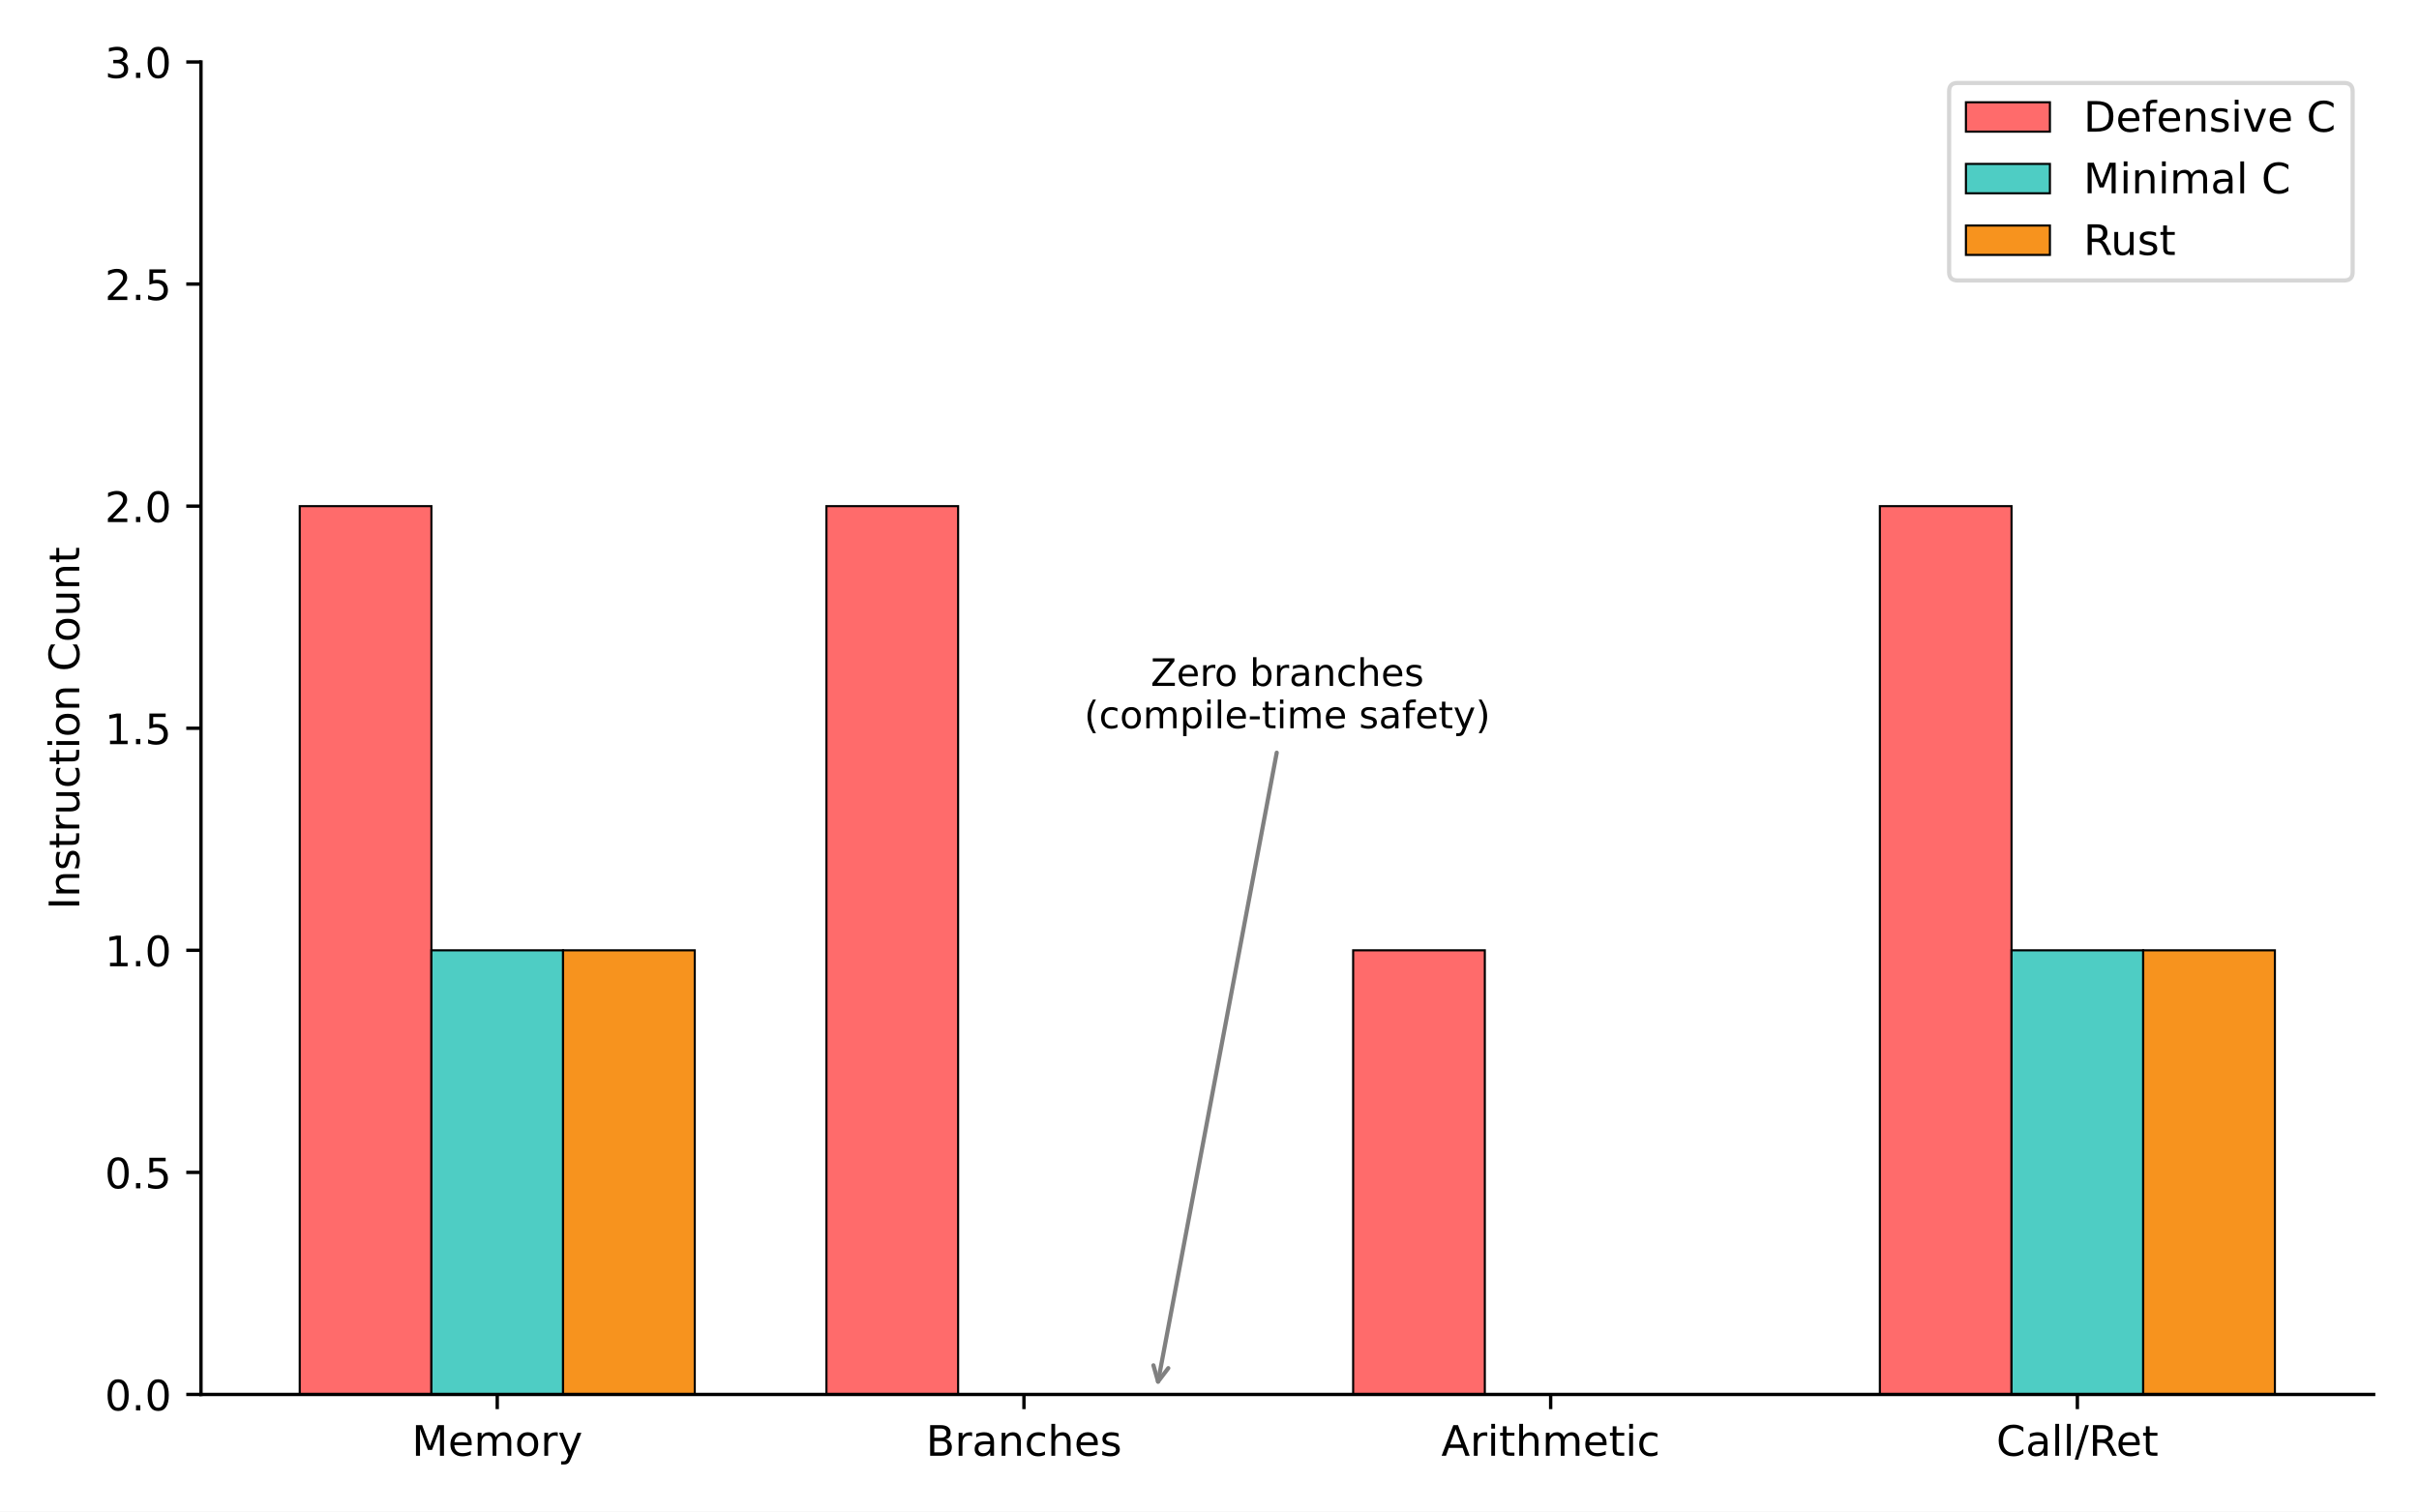
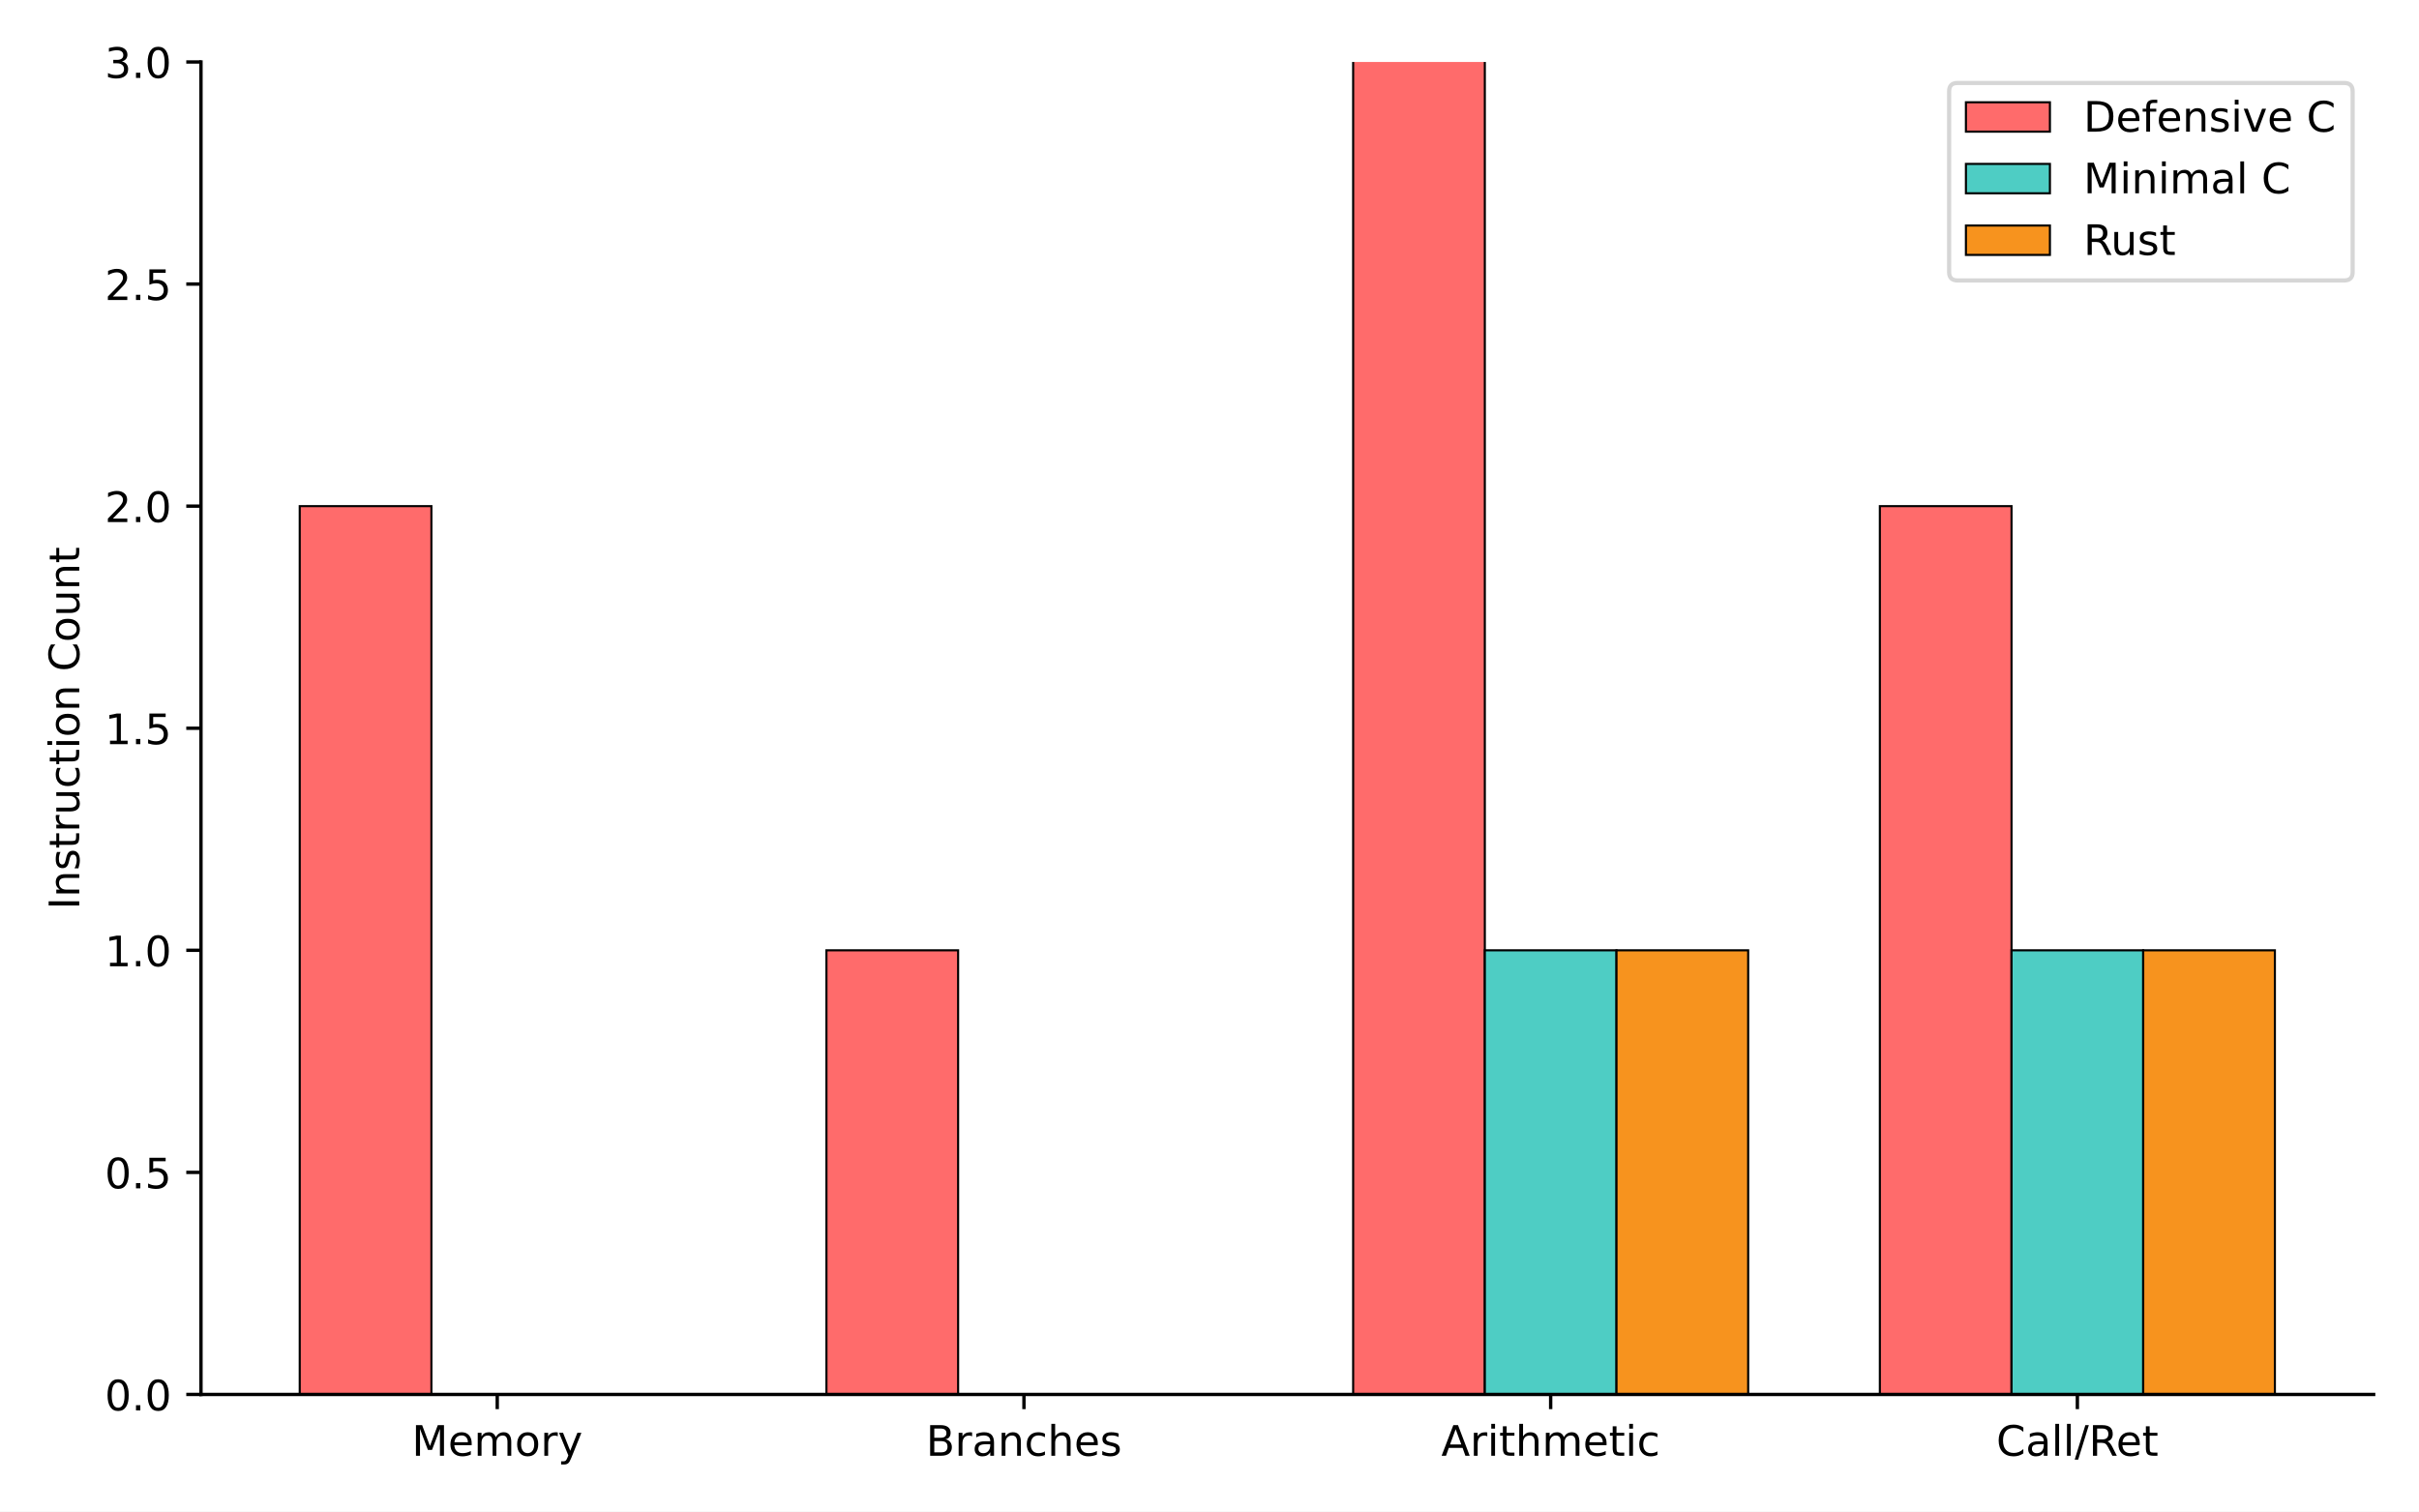
<svg xmlns="http://www.w3.org/2000/svg" xmlns:xlink="http://www.w3.org/1999/xlink" width="576pt" height="360pt" viewBox="0 0 576 360" version="1.1">
  <defs>
    <style type="text/css">*{stroke-linejoin: round; stroke-linecap: butt}</style>
  </defs>
  <g id="figure_1">
    <g id="patch_1">
      <path d="M 0 360  L 576 360  L 576 0  L 0 0  z " style="fill: #ffffff" />
    </g>
    <g id="axes_1">
      <g id="patch_2">
        <path d="M 47.855 332.12  L 565.2 332.12  L 565.2 14.76  L 47.855 14.76  z " style="fill: #ffffff" />
      </g>
      <g id="patch_3">
-         <path d="M 71.371 332.12  L 102.725 332.12  L 102.725 120.547  L 71.371 120.547  z " clip-path="url(#p95123a9b7f)" style="fill: #ff6b6b; stroke: #000000; stroke-width: 0.5; stroke-linejoin: miter" />
+         <path d="M 71.371 332.12  L 102.725 332.12  L 102.725 120.547  L 71.371 120.547  z " clip-path="url(#pc324ba520c)" style="fill: #ff6b6b; stroke: #000000; stroke-width: 0.5; stroke-linejoin: miter" />
      </g>
      <g id="patch_4">
-         <path d="M 196.788 332.12  L 228.142 332.12  L 228.142 120.547  L 196.788 120.547  z " clip-path="url(#p95123a9b7f)" style="fill: #ff6b6b; stroke: #000000; stroke-width: 0.5; stroke-linejoin: miter" />
+         <path d="M 196.788 332.12  L 228.142 332.12  L 228.142 226.333  L 196.788 226.333  z " clip-path="url(#pc324ba520c)" style="fill: #ff6b6b; stroke: #000000; stroke-width: 0.5; stroke-linejoin: miter" />
      </g>
      <g id="patch_5">
-         <path d="M 322.205 332.12  L 353.559 332.12  L 353.559 226.333  L 322.205 226.333  z " clip-path="url(#p95123a9b7f)" style="fill: #ff6b6b; stroke: #000000; stroke-width: 0.5; stroke-linejoin: miter" />
+         <path d="M 322.205 332.12  L 353.559 332.12  L 353.559 -91.027  L 322.205 -91.027  z " clip-path="url(#pc324ba520c)" style="fill: #ff6b6b; stroke: #000000; stroke-width: 0.5; stroke-linejoin: miter" />
      </g>
      <g id="patch_6">
-         <path d="M 447.622 332.12  L 478.976 332.12  L 478.976 120.547  L 447.622 120.547  z " clip-path="url(#p95123a9b7f)" style="fill: #ff6b6b; stroke: #000000; stroke-width: 0.5; stroke-linejoin: miter" />
+         <path d="M 447.622 332.12  L 478.976 332.12  L 478.976 120.547  L 447.622 120.547  z " clip-path="url(#pc324ba520c)" style="fill: #ff6b6b; stroke: #000000; stroke-width: 0.5; stroke-linejoin: miter" />
      </g>
      <g id="patch_7">
-         <path d="M 102.725 332.12  L 134.079 332.12  L 134.079 226.333  L 102.725 226.333  z " clip-path="url(#p95123a9b7f)" style="fill: #4ecdc4; stroke: #000000; stroke-width: 0.5; stroke-linejoin: miter" />
+         <path d="M 102.725 332.12  L 134.079 332.12  L 134.079 332.12  L 102.725 332.12  z " clip-path="url(#pc324ba520c)" style="fill: #4ecdc4; stroke: #000000; stroke-width: 0.5; stroke-linejoin: miter" />
      </g>
      <g id="patch_8">
-         <path d="M 228.142 332.12  L 259.496 332.12  L 259.496 332.12  L 228.142 332.12  z " clip-path="url(#p95123a9b7f)" style="fill: #4ecdc4; stroke: #000000; stroke-width: 0.5; stroke-linejoin: miter" />
+         <path d="M 228.142 332.12  L 259.496 332.12  L 259.496 332.12  L 228.142 332.12  z " clip-path="url(#pc324ba520c)" style="fill: #4ecdc4; stroke: #000000; stroke-width: 0.5; stroke-linejoin: miter" />
      </g>
      <g id="patch_9">
-         <path d="M 353.559 332.12  L 384.913 332.12  L 384.913 332.12  L 353.559 332.12  z " clip-path="url(#p95123a9b7f)" style="fill: #4ecdc4; stroke: #000000; stroke-width: 0.5; stroke-linejoin: miter" />
+         <path d="M 353.559 332.12  L 384.913 332.12  L 384.913 226.333  L 353.559 226.333  z " clip-path="url(#pc324ba520c)" style="fill: #4ecdc4; stroke: #000000; stroke-width: 0.5; stroke-linejoin: miter" />
      </g>
      <g id="patch_10">
-         <path d="M 478.976 332.12  L 510.33 332.12  L 510.33 226.333  L 478.976 226.333  z " clip-path="url(#p95123a9b7f)" style="fill: #4ecdc4; stroke: #000000; stroke-width: 0.5; stroke-linejoin: miter" />
+         <path d="M 478.976 332.12  L 510.33 332.12  L 510.33 226.333  L 478.976 226.333  z " clip-path="url(#pc324ba520c)" style="fill: #4ecdc4; stroke: #000000; stroke-width: 0.5; stroke-linejoin: miter" />
      </g>
      <g id="patch_11">
-         <path d="M 134.079 332.12  L 165.433 332.12  L 165.433 226.333  L 134.079 226.333  z " clip-path="url(#p95123a9b7f)" style="fill: #f7931e; stroke: #000000; stroke-width: 0.5; stroke-linejoin: miter" />
+         <path d="M 134.079 332.12  L 165.433 332.12  L 165.433 332.12  L 134.079 332.12  z " clip-path="url(#pc324ba520c)" style="fill: #f7931e; stroke: #000000; stroke-width: 0.5; stroke-linejoin: miter" />
      </g>
      <g id="patch_12">
-         <path d="M 259.496 332.12  L 290.85 332.12  L 290.85 332.12  L 259.496 332.12  z " clip-path="url(#p95123a9b7f)" style="fill: #f7931e; stroke: #000000; stroke-width: 0.5; stroke-linejoin: miter" />
+         <path d="M 259.496 332.12  L 290.85 332.12  L 290.85 332.12  L 259.496 332.12  z " clip-path="url(#pc324ba520c)" style="fill: #f7931e; stroke: #000000; stroke-width: 0.5; stroke-linejoin: miter" />
      </g>
      <g id="patch_13">
-         <path d="M 384.913 332.12  L 416.267 332.12  L 416.267 332.12  L 384.913 332.12  z " clip-path="url(#p95123a9b7f)" style="fill: #f7931e; stroke: #000000; stroke-width: 0.5; stroke-linejoin: miter" />
+         <path d="M 384.913 332.12  L 416.267 332.12  L 416.267 226.333  L 384.913 226.333  z " clip-path="url(#pc324ba520c)" style="fill: #f7931e; stroke: #000000; stroke-width: 0.5; stroke-linejoin: miter" />
      </g>
      <g id="patch_14">
-         <path d="M 510.33 332.12  L 541.684 332.12  L 541.684 226.333  L 510.33 226.333  z " clip-path="url(#p95123a9b7f)" style="fill: #f7931e; stroke: #000000; stroke-width: 0.5; stroke-linejoin: miter" />
+         <path d="M 510.33 332.12  L 541.684 332.12  L 541.684 226.333  L 510.33 226.333  z " clip-path="url(#pc324ba520c)" style="fill: #f7931e; stroke: #000000; stroke-width: 0.5; stroke-linejoin: miter" />
      </g>
      <g id="matplotlib.axis_1">
        <g id="xtick_1">
          <g id="line2d_1">
            <defs>
-               <path id="m2d945b7fba" d="M 0 0  L 0 3.5  " style="stroke: #000000; stroke-width: 0.8" />
+               <path id="m3bbfa402b9" d="M 0 0  L 0 3.5  " style="stroke: #000000; stroke-width: 0.8" />
            </defs>
            <g>
-               <use xlink:href="#m2d945b7fba" x="118.402" y="332.12" style="stroke: #000000; stroke-width: 0.8" />
+               <use xlink:href="#m3bbfa402b9" x="118.402" y="332.12" style="stroke: #000000; stroke-width: 0.8" />
            </g>
          </g>
          <g id="text_1">
            <g transform="translate(98.06689 346.7184) scale(0.1 -0.1)">
              <defs>
                <path id="DejaVuSans-4d" d="M 628 4666  L 1569 4666  L 2759 1491  L 3956 4666  L 4897 4666  L 4897 0  L 4281 0  L 4281 4097  L 3078 897  L 2444 897  L 1241 4097  L 1241 0  L 628 0  L 628 4666  z " transform="scale(0.015625)" />
                <path id="DejaVuSans-65" d="M 3597 1894  L 3597 1613  L 953 1613  Q 991 1019 1311 708  Q 1631 397 2203 397  Q 2534 397 2845 478  Q 3156 559 3463 722  L 3463 178  Q 3153 47 2828 -22  Q 2503 -91 2169 -91  Q 1331 -91 842 396  Q 353 884 353 1716  Q 353 2575 817 3079  Q 1281 3584 2069 3584  Q 2775 3584 3186 3129  Q 3597 2675 3597 1894  z M 3022 2063  Q 3016 2534 2758 2815  Q 2500 3097 2075 3097  Q 1594 3097 1305 2825  Q 1016 2553 972 2059  L 3022 2063  z " transform="scale(0.015625)" />
                <path id="DejaVuSans-6d" d="M 3328 2828  Q 3544 3216 3844 3400  Q 4144 3584 4550 3584  Q 5097 3584 5394 3201  Q 5691 2819 5691 2113  L 5691 0  L 5113 0  L 5113 2094  Q 5113 2597 4934 2840  Q 4756 3084 4391 3084  Q 3944 3084 3684 2787  Q 3425 2491 3425 1978  L 3425 0  L 2847 0  L 2847 2094  Q 2847 2600 2669 2842  Q 2491 3084 2119 3084  Q 1678 3084 1418 2786  Q 1159 2488 1159 1978  L 1159 0  L 581 0  L 581 3500  L 1159 3500  L 1159 2956  Q 1356 3278 1631 3431  Q 1906 3584 2284 3584  Q 2666 3584 2933 3390  Q 3200 3197 3328 2828  z " transform="scale(0.015625)" />
                <path id="DejaVuSans-6f" d="M 1959 3097  Q 1497 3097 1228 2736  Q 959 2375 959 1747  Q 959 1119 1226 758  Q 1494 397 1959 397  Q 2419 397 2687 759  Q 2956 1122 2956 1747  Q 2956 2369 2687 2733  Q 2419 3097 1959 3097  z M 1959 3584  Q 2709 3584 3137 3096  Q 3566 2609 3566 1747  Q 3566 888 3137 398  Q 2709 -91 1959 -91  Q 1206 -91 779 398  Q 353 888 353 1747  Q 353 2609 779 3096  Q 1206 3584 1959 3584  z " transform="scale(0.015625)" />
                <path id="DejaVuSans-72" d="M 2631 2963  Q 2534 3019 2420 3045  Q 2306 3072 2169 3072  Q 1681 3072 1420 2755  Q 1159 2438 1159 1844  L 1159 0  L 581 0  L 581 3500  L 1159 3500  L 1159 2956  Q 1341 3275 1631 3429  Q 1922 3584 2338 3584  Q 2397 3584 2469 3576  Q 2541 3569 2628 3553  L 2631 2963  z " transform="scale(0.015625)" />
                <path id="DejaVuSans-79" d="M 2059 -325  Q 1816 -950 1584 -1140  Q 1353 -1331 966 -1331  L 506 -1331  L 506 -850  L 844 -850  Q 1081 -850 1212 -737  Q 1344 -625 1503 -206  L 1606 56  L 191 3500  L 800 3500  L 1894 763  L 2988 3500  L 3597 3500  L 2059 -325  z " transform="scale(0.015625)" />
              </defs>
              <use xlink:href="#DejaVuSans-4d" />
              <use xlink:href="#DejaVuSans-65" transform="translate(86.2793 0)" />
              <use xlink:href="#DejaVuSans-6d" transform="translate(147.8027 0)" />
              <use xlink:href="#DejaVuSans-6f" transform="translate(245.2148 0)" />
              <use xlink:href="#DejaVuSans-72" transform="translate(306.3965 0)" />
              <use xlink:href="#DejaVuSans-79" transform="translate(347.5098 0)" />
            </g>
          </g>
        </g>
        <g id="xtick_2">
          <g id="line2d_2">
            <g>
-               <use xlink:href="#m2d945b7fba" x="243.819" y="332.12" style="stroke: #000000; stroke-width: 0.8" />
+               <use xlink:href="#m3bbfa402b9" x="243.819" y="332.12" style="stroke: #000000; stroke-width: 0.8" />
            </g>
          </g>
          <g id="text_2">
            <g transform="translate(220.501 346.7184) scale(0.1 -0.1)">
              <defs>
                <path id="DejaVuSans-42" d="M 1259 2228  L 1259 519  L 2272 519  Q 2781 519 3026 730  Q 3272 941 3272 1375  Q 3272 1813 3026 2020  Q 2781 2228 2272 2228  L 1259 2228  z M 1259 4147  L 1259 2741  L 2194 2741  Q 2656 2741 2882 2914  Q 3109 3088 3109 3444  Q 3109 3797 2882 3972  Q 2656 4147 2194 4147  L 1259 4147  z M 628 4666  L 2241 4666  Q 2963 4666 3353 4366  Q 3744 4066 3744 3513  Q 3744 3084 3544 2831  Q 3344 2578 2956 2516  Q 3422 2416 3680 2098  Q 3938 1781 3938 1306  Q 3938 681 3513 340  Q 3088 0 2303 0  L 628 0  L 628 4666  z " transform="scale(0.015625)" />
                <path id="DejaVuSans-61" d="M 2194 1759  Q 1497 1759 1228 1600  Q 959 1441 959 1056  Q 959 750 1161 570  Q 1363 391 1709 391  Q 2188 391 2477 730  Q 2766 1069 2766 1631  L 2766 1759  L 2194 1759  z M 3341 1997  L 3341 0  L 2766 0  L 2766 531  Q 2569 213 2275 61  Q 1981 -91 1556 -91  Q 1019 -91 701 211  Q 384 513 384 1019  Q 384 1609 779 1909  Q 1175 2209 1959 2209  L 2766 2209  L 2766 2266  Q 2766 2663 2505 2880  Q 2244 3097 1772 3097  Q 1472 3097 1187 3025  Q 903 2953 641 2809  L 641 3341  Q 956 3463 1253 3523  Q 1550 3584 1831 3584  Q 2591 3584 2966 3190  Q 3341 2797 3341 1997  z " transform="scale(0.015625)" />
                <path id="DejaVuSans-6e" d="M 3513 2113  L 3513 0  L 2938 0  L 2938 2094  Q 2938 2591 2744 2837  Q 2550 3084 2163 3084  Q 1697 3084 1428 2787  Q 1159 2491 1159 1978  L 1159 0  L 581 0  L 581 3500  L 1159 3500  L 1159 2956  Q 1366 3272 1645 3428  Q 1925 3584 2291 3584  Q 2894 3584 3203 3211  Q 3513 2838 3513 2113  z " transform="scale(0.015625)" />
                <path id="DejaVuSans-63" d="M 3122 3366  L 3122 2828  Q 2878 2963 2633 3030  Q 2388 3097 2138 3097  Q 1578 3097 1268 2742  Q 959 2388 959 1747  Q 959 1106 1268 751  Q 1578 397 2138 397  Q 2388 397 2633 464  Q 2878 531 3122 666  L 3122 134  Q 2881 22 2623 -34  Q 2366 -91 2075 -91  Q 1284 -91 818 406  Q 353 903 353 1747  Q 353 2603 823 3093  Q 1294 3584 2113 3584  Q 2378 3584 2631 3529  Q 2884 3475 3122 3366  z " transform="scale(0.015625)" />
                <path id="DejaVuSans-68" d="M 3513 2113  L 3513 0  L 2938 0  L 2938 2094  Q 2938 2591 2744 2837  Q 2550 3084 2163 3084  Q 1697 3084 1428 2787  Q 1159 2491 1159 1978  L 1159 0  L 581 0  L 581 4863  L 1159 4863  L 1159 2956  Q 1366 3272 1645 3428  Q 1925 3584 2291 3584  Q 2894 3584 3203 3211  Q 3513 2838 3513 2113  z " transform="scale(0.015625)" />
                <path id="DejaVuSans-73" d="M 2834 3397  L 2834 2853  Q 2591 2978 2328 3040  Q 2066 3103 1784 3103  Q 1356 3103 1142 2972  Q 928 2841 928 2578  Q 928 2378 1081 2264  Q 1234 2150 1697 2047  L 1894 2003  Q 2506 1872 2764 1633  Q 3022 1394 3022 966  Q 3022 478 2636 193  Q 2250 -91 1575 -91  Q 1294 -91 989 -36  Q 684 19 347 128  L 347 722  Q 666 556 975 473  Q 1284 391 1588 391  Q 1994 391 2212 530  Q 2431 669 2431 922  Q 2431 1156 2273 1281  Q 2116 1406 1581 1522  L 1381 1569  Q 847 1681 609 1914  Q 372 2147 372 2553  Q 372 3047 722 3315  Q 1072 3584 1716 3584  Q 2034 3584 2315 3537  Q 2597 3491 2834 3397  z " transform="scale(0.015625)" />
              </defs>
              <use xlink:href="#DejaVuSans-42" />
              <use xlink:href="#DejaVuSans-72" transform="translate(68.60352 0)" />
              <use xlink:href="#DejaVuSans-61" transform="translate(109.7168 0)" />
              <use xlink:href="#DejaVuSans-6e" transform="translate(170.9961 0)" />
              <use xlink:href="#DejaVuSans-63" transform="translate(234.375 0)" />
              <use xlink:href="#DejaVuSans-68" transform="translate(289.3555 0)" />
              <use xlink:href="#DejaVuSans-65" transform="translate(352.7344 0)" />
              <use xlink:href="#DejaVuSans-73" transform="translate(414.2578 0)" />
            </g>
          </g>
        </g>
        <g id="xtick_3">
          <g id="line2d_3">
            <g>
-               <use xlink:href="#m2d945b7fba" x="369.236" y="332.12" style="stroke: #000000; stroke-width: 0.8" />
+               <use xlink:href="#m3bbfa402b9" x="369.236" y="332.12" style="stroke: #000000; stroke-width: 0.8" />
            </g>
          </g>
          <g id="text_3">
            <g transform="translate(343.1969 346.7184) scale(0.1 -0.1)">
              <defs>
                <path id="DejaVuSans-41" d="M 2188 4044  L 1331 1722  L 3047 1722  L 2188 4044  z M 1831 4666  L 2547 4666  L 4325 0  L 3669 0  L 3244 1197  L 1141 1197  L 716 0  L 50 0  L 1831 4666  z " transform="scale(0.015625)" />
                <path id="DejaVuSans-69" d="M 603 3500  L 1178 3500  L 1178 0  L 603 0  L 603 3500  z M 603 4863  L 1178 4863  L 1178 4134  L 603 4134  L 603 4863  z " transform="scale(0.015625)" />
                <path id="DejaVuSans-74" d="M 1172 4494  L 1172 3500  L 2356 3500  L 2356 3053  L 1172 3053  L 1172 1153  Q 1172 725 1289 603  Q 1406 481 1766 481  L 2356 481  L 2356 0  L 1766 0  Q 1100 0 847 248  Q 594 497 594 1153  L 594 3053  L 172 3053  L 172 3500  L 594 3500  L 594 4494  L 1172 4494  z " transform="scale(0.015625)" />
              </defs>
              <use xlink:href="#DejaVuSans-41" />
              <use xlink:href="#DejaVuSans-72" transform="translate(68.4082 0)" />
              <use xlink:href="#DejaVuSans-69" transform="translate(109.5215 0)" />
              <use xlink:href="#DejaVuSans-74" transform="translate(137.3047 0)" />
              <use xlink:href="#DejaVuSans-68" transform="translate(176.5137 0)" />
              <use xlink:href="#DejaVuSans-6d" transform="translate(239.8926 0)" />
              <use xlink:href="#DejaVuSans-65" transform="translate(337.3047 0)" />
              <use xlink:href="#DejaVuSans-74" transform="translate(398.8281 0)" />
              <use xlink:href="#DejaVuSans-69" transform="translate(438.0371 0)" />
              <use xlink:href="#DejaVuSans-63" transform="translate(465.8203 0)" />
            </g>
          </g>
        </g>
        <g id="xtick_4">
          <g id="line2d_4">
            <g>
-               <use xlink:href="#m2d945b7fba" x="494.653" y="332.12" style="stroke: #000000; stroke-width: 0.8" />
+               <use xlink:href="#m3bbfa402b9" x="494.653" y="332.12" style="stroke: #000000; stroke-width: 0.8" />
            </g>
          </g>
          <g id="text_4">
            <g transform="translate(475.349 346.7184) scale(0.1 -0.1)">
              <defs>
                <path id="DejaVuSans-43" d="M 4122 4306  L 4122 3641  Q 3803 3938 3442 4084  Q 3081 4231 2675 4231  Q 1875 4231 1450 3742  Q 1025 3253 1025 2328  Q 1025 1406 1450 917  Q 1875 428 2675 428  Q 3081 428 3442 575  Q 3803 722 4122 1019  L 4122 359  Q 3791 134 3420 21  Q 3050 -91 2638 -91  Q 1578 -91 968 557  Q 359 1206 359 2328  Q 359 3453 968 4101  Q 1578 4750 2638 4750  Q 3056 4750 3426 4639  Q 3797 4528 4122 4306  z " transform="scale(0.015625)" />
                <path id="DejaVuSans-6c" d="M 603 4863  L 1178 4863  L 1178 0  L 603 0  L 603 4863  z " transform="scale(0.015625)" />
                <path id="DejaVuSans-2f" d="M 1625 4666  L 2156 4666  L 531 -594  L 0 -594  L 1625 4666  z " transform="scale(0.015625)" />
                <path id="DejaVuSans-52" d="M 2841 2188  Q 3044 2119 3236 1894  Q 3428 1669 3622 1275  L 4263 0  L 3584 0  L 2988 1197  Q 2756 1666 2539 1819  Q 2322 1972 1947 1972  L 1259 1972  L 1259 0  L 628 0  L 628 4666  L 2053 4666  Q 2853 4666 3247 4331  Q 3641 3997 3641 3322  Q 3641 2881 3436 2590  Q 3231 2300 2841 2188  z M 1259 4147  L 1259 2491  L 2053 2491  Q 2509 2491 2742 2702  Q 2975 2913 2975 3322  Q 2975 3731 2742 3939  Q 2509 4147 2053 4147  L 1259 4147  z " transform="scale(0.015625)" />
              </defs>
              <use xlink:href="#DejaVuSans-43" />
              <use xlink:href="#DejaVuSans-61" transform="translate(69.82422 0)" />
              <use xlink:href="#DejaVuSans-6c" transform="translate(131.1035 0)" />
              <use xlink:href="#DejaVuSans-6c" transform="translate(158.8867 0)" />
              <use xlink:href="#DejaVuSans-2f" transform="translate(186.6699 0)" />
              <use xlink:href="#DejaVuSans-52" transform="translate(220.3613 0)" />
              <use xlink:href="#DejaVuSans-65" transform="translate(285.3438 0)" />
              <use xlink:href="#DejaVuSans-74" transform="translate(346.8672 0)" />
            </g>
          </g>
        </g>
      </g>
      <g id="matplotlib.axis_2">
        <g id="ytick_1">
          <g id="line2d_5">
            <defs>
-               <path id="mb1c1a6dc96" d="M 0 0  L -3.5 0  " style="stroke: #000000; stroke-width: 0.8" />
+               <path id="m8c39f5efa7" d="M 0 0  L -3.5 0  " style="stroke: #000000; stroke-width: 0.8" />
            </defs>
            <g>
-               <use xlink:href="#mb1c1a6dc96" x="47.855" y="332.12" style="stroke: #000000; stroke-width: 0.8" />
+               <use xlink:href="#m8c39f5efa7" x="47.855" y="332.12" style="stroke: #000000; stroke-width: 0.8" />
            </g>
          </g>
          <g id="text_5">
            <g transform="translate(24.95188 335.9192) scale(0.1 -0.1)">
              <defs>
                <path id="DejaVuSans-30" d="M 2034 4250  Q 1547 4250 1301 3770  Q 1056 3291 1056 2328  Q 1056 1369 1301 889  Q 1547 409 2034 409  Q 2525 409 2770 889  Q 3016 1369 3016 2328  Q 3016 3291 2770 3770  Q 2525 4250 2034 4250  z M 2034 4750  Q 2819 4750 3233 4129  Q 3647 3509 3647 2328  Q 3647 1150 3233 529  Q 2819 -91 2034 -91  Q 1250 -91 836 529  Q 422 1150 422 2328  Q 422 3509 836 4129  Q 1250 4750 2034 4750  z " transform="scale(0.015625)" />
                <path id="DejaVuSans-2e" d="M 684 794  L 1344 794  L 1344 0  L 684 0  L 684 794  z " transform="scale(0.015625)" />
              </defs>
              <use xlink:href="#DejaVuSans-30" />
              <use xlink:href="#DejaVuSans-2e" transform="translate(63.62305 0)" />
              <use xlink:href="#DejaVuSans-30" transform="translate(95.41016 0)" />
            </g>
          </g>
        </g>
        <g id="ytick_2">
          <g id="line2d_6">
            <g>
-               <use xlink:href="#mb1c1a6dc96" x="47.855" y="279.227" style="stroke: #000000; stroke-width: 0.8" />
+               <use xlink:href="#m8c39f5efa7" x="47.855" y="279.227" style="stroke: #000000; stroke-width: 0.8" />
            </g>
          </g>
          <g id="text_6">
            <g transform="translate(24.95188 283.0259) scale(0.1 -0.1)">
              <defs>
                <path id="DejaVuSans-35" d="M 691 4666  L 3169 4666  L 3169 4134  L 1269 4134  L 1269 2991  Q 1406 3038 1543 3061  Q 1681 3084 1819 3084  Q 2600 3084 3056 2656  Q 3513 2228 3513 1497  Q 3513 744 3044 326  Q 2575 -91 1722 -91  Q 1428 -91 1123 -41  Q 819 9 494 109  L 494 744  Q 775 591 1075 516  Q 1375 441 1709 441  Q 2250 441 2565 725  Q 2881 1009 2881 1497  Q 2881 1984 2565 2268  Q 2250 2553 1709 2553  Q 1456 2553 1204 2497  Q 953 2441 691 2322  L 691 4666  z " transform="scale(0.015625)" />
              </defs>
              <use xlink:href="#DejaVuSans-30" />
              <use xlink:href="#DejaVuSans-2e" transform="translate(63.62305 0)" />
              <use xlink:href="#DejaVuSans-35" transform="translate(95.41016 0)" />
            </g>
          </g>
        </g>
        <g id="ytick_3">
          <g id="line2d_7">
            <g>
-               <use xlink:href="#mb1c1a6dc96" x="47.855" y="226.333" style="stroke: #000000; stroke-width: 0.8" />
+               <use xlink:href="#m8c39f5efa7" x="47.855" y="226.333" style="stroke: #000000; stroke-width: 0.8" />
            </g>
          </g>
          <g id="text_7">
            <g transform="translate(24.95188 230.1326) scale(0.1 -0.1)">
              <defs>
                <path id="DejaVuSans-31" d="M 794 531  L 1825 531  L 1825 4091  L 703 3866  L 703 4441  L 1819 4666  L 2450 4666  L 2450 531  L 3481 531  L 3481 0  L 794 0  L 794 531  z " transform="scale(0.015625)" />
              </defs>
              <use xlink:href="#DejaVuSans-31" />
              <use xlink:href="#DejaVuSans-2e" transform="translate(63.62305 0)" />
              <use xlink:href="#DejaVuSans-30" transform="translate(95.41016 0)" />
            </g>
          </g>
        </g>
        <g id="ytick_4">
          <g id="line2d_8">
            <g>
-               <use xlink:href="#mb1c1a6dc96" x="47.855" y="173.44" style="stroke: #000000; stroke-width: 0.8" />
+               <use xlink:href="#m8c39f5efa7" x="47.855" y="173.44" style="stroke: #000000; stroke-width: 0.8" />
            </g>
          </g>
          <g id="text_8">
            <g transform="translate(24.95188 177.2392) scale(0.1 -0.1)">
              <use xlink:href="#DejaVuSans-31" />
              <use xlink:href="#DejaVuSans-2e" transform="translate(63.62305 0)" />
              <use xlink:href="#DejaVuSans-35" transform="translate(95.41016 0)" />
            </g>
          </g>
        </g>
        <g id="ytick_5">
          <g id="line2d_9">
            <g>
-               <use xlink:href="#mb1c1a6dc96" x="47.855" y="120.547" style="stroke: #000000; stroke-width: 0.8" />
+               <use xlink:href="#m8c39f5efa7" x="47.855" y="120.547" style="stroke: #000000; stroke-width: 0.8" />
            </g>
          </g>
          <g id="text_9">
            <g transform="translate(24.95188 124.3459) scale(0.1 -0.1)">
              <defs>
                <path id="DejaVuSans-32" d="M 1228 531  L 3431 531  L 3431 0  L 469 0  L 469 531  Q 828 903 1448 1529  Q 2069 2156 2228 2338  Q 2531 2678 2651 2914  Q 2772 3150 2772 3378  Q 2772 3750 2511 3984  Q 2250 4219 1831 4219  Q 1534 4219 1204 4116  Q 875 4013 500 3803  L 500 4441  Q 881 4594 1212 4672  Q 1544 4750 1819 4750  Q 2544 4750 2975 4387  Q 3406 4025 3406 3419  Q 3406 3131 3298 2873  Q 3191 2616 2906 2266  Q 2828 2175 2409 1742  Q 1991 1309 1228 531  z " transform="scale(0.015625)" />
              </defs>
              <use xlink:href="#DejaVuSans-32" />
              <use xlink:href="#DejaVuSans-2e" transform="translate(63.62305 0)" />
              <use xlink:href="#DejaVuSans-30" transform="translate(95.41016 0)" />
            </g>
          </g>
        </g>
        <g id="ytick_6">
          <g id="line2d_10">
            <g>
-               <use xlink:href="#mb1c1a6dc96" x="47.855" y="67.653" style="stroke: #000000; stroke-width: 0.8" />
+               <use xlink:href="#m8c39f5efa7" x="47.855" y="67.653" style="stroke: #000000; stroke-width: 0.8" />
            </g>
          </g>
          <g id="text_10">
            <g transform="translate(24.95188 71.45255) scale(0.1 -0.1)">
              <use xlink:href="#DejaVuSans-32" />
              <use xlink:href="#DejaVuSans-2e" transform="translate(63.62305 0)" />
              <use xlink:href="#DejaVuSans-35" transform="translate(95.41016 0)" />
            </g>
          </g>
        </g>
        <g id="ytick_7">
          <g id="line2d_11">
            <g>
-               <use xlink:href="#mb1c1a6dc96" x="47.855" y="14.76" style="stroke: #000000; stroke-width: 0.8" />
+               <use xlink:href="#m8c39f5efa7" x="47.855" y="14.76" style="stroke: #000000; stroke-width: 0.8" />
            </g>
          </g>
          <g id="text_11">
            <g transform="translate(24.95188 18.55922) scale(0.1 -0.1)">
              <defs>
                <path id="DejaVuSans-33" d="M 2597 2516  Q 3050 2419 3304 2112  Q 3559 1806 3559 1356  Q 3559 666 3084 287  Q 2609 -91 1734 -91  Q 1441 -91 1130 -33  Q 819 25 488 141  L 488 750  Q 750 597 1062 519  Q 1375 441 1716 441  Q 2309 441 2620 675  Q 2931 909 2931 1356  Q 2931 1769 2642 2001  Q 2353 2234 1838 2234  L 1294 2234  L 1294 2753  L 1863 2753  Q 2328 2753 2575 2939  Q 2822 3125 2822 3475  Q 2822 3834 2567 4026  Q 2313 4219 1838 4219  Q 1578 4219 1281 4162  Q 984 4106 628 3988  L 628 4550  Q 988 4650 1302 4700  Q 1616 4750 1894 4750  Q 2613 4750 3031 4423  Q 3450 4097 3450 3541  Q 3450 3153 3228 2886  Q 3006 2619 2597 2516  z " transform="scale(0.015625)" />
              </defs>
              <use xlink:href="#DejaVuSans-33" />
              <use xlink:href="#DejaVuSans-2e" transform="translate(63.62305 0)" />
              <use xlink:href="#DejaVuSans-30" transform="translate(95.41016 0)" />
            </g>
          </g>
        </g>
        <g id="text_12">
          <g transform="translate(18.87219 216.6369) rotate(-90) scale(0.1 -0.1)">
            <defs>
              <path id="DejaVuSans-49" d="M 628 4666  L 1259 4666  L 1259 0  L 628 0  L 628 4666  z " transform="scale(0.015625)" />
              <path id="DejaVuSans-75" d="M 544 1381  L 544 3500  L 1119 3500  L 1119 1403  Q 1119 906 1312 657  Q 1506 409 1894 409  Q 2359 409 2629 706  Q 2900 1003 2900 1516  L 2900 3500  L 3475 3500  L 3475 0  L 2900 0  L 2900 538  Q 2691 219 2414 64  Q 2138 -91 1772 -91  Q 1169 -91 856 284  Q 544 659 544 1381  z M 1991 3584  L 1991 3584  z " transform="scale(0.015625)" />
              <path id="DejaVuSans-20" transform="scale(0.015625)" />
            </defs>
            <use xlink:href="#DejaVuSans-49" />
            <use xlink:href="#DejaVuSans-6e" transform="translate(29.49219 0)" />
            <use xlink:href="#DejaVuSans-73" transform="translate(92.87109 0)" />
            <use xlink:href="#DejaVuSans-74" transform="translate(144.9707 0)" />
            <use xlink:href="#DejaVuSans-72" transform="translate(184.1797 0)" />
            <use xlink:href="#DejaVuSans-75" transform="translate(225.293 0)" />
            <use xlink:href="#DejaVuSans-63" transform="translate(288.6719 0)" />
            <use xlink:href="#DejaVuSans-74" transform="translate(343.6523 0)" />
            <use xlink:href="#DejaVuSans-69" transform="translate(382.8613 0)" />
            <use xlink:href="#DejaVuSans-6f" transform="translate(410.6445 0)" />
            <use xlink:href="#DejaVuSans-6e" transform="translate(471.8262 0)" />
            <use xlink:href="#DejaVuSans-20" transform="translate(535.2051 0)" />
            <use xlink:href="#DejaVuSans-43" transform="translate(566.9922 0)" />
            <use xlink:href="#DejaVuSans-6f" transform="translate(636.8164 0)" />
            <use xlink:href="#DejaVuSans-75" transform="translate(697.998 0)" />
            <use xlink:href="#DejaVuSans-6e" transform="translate(761.377 0)" />
            <use xlink:href="#DejaVuSans-74" transform="translate(824.7559 0)" />
          </g>
        </g>
      </g>
      <g id="patch_15">
        <path d="M 47.855 332.12  L 47.855 14.76  " style="fill: none; stroke: #000000; stroke-width: 0.8; stroke-linejoin: miter; stroke-linecap: square" />
      </g>
      <g id="patch_16">
        <path d="M 47.855 332.12  L 565.2 332.12  " style="fill: none; stroke: #000000; stroke-width: 0.8; stroke-linejoin: miter; stroke-linecap: square" />
      </g>
-       <g id="patch_17">
-         <path d="M 304.008 179.273  Q 289.776 254.714 275.751 329.058  " style="fill: none; stroke: #808080; stroke-linecap: round" />
-         <path d="M 278.187 325.854  L 275.751 329.058  L 274.65 325.186  " style="fill: none; stroke: #808080; stroke-linecap: round" />
-       </g>
-       <g id="text_13">
-         <g transform="translate(273.9883 163.362) scale(0.09 -0.09)">
-           <defs>
-             <path id="DejaVuSans-5a" d="M 359 4666  L 4025 4666  L 4025 4184  L 1075 531  L 4097 531  L 4097 0  L 288 0  L 288 481  L 3238 4134  L 359 4134  L 359 4666  z " transform="scale(0.015625)" />
-             <path id="DejaVuSans-62" d="M 3116 1747  Q 3116 2381 2855 2742  Q 2594 3103 2138 3103  Q 1681 3103 1420 2742  Q 1159 2381 1159 1747  Q 1159 1113 1420 752  Q 1681 391 2138 391  Q 2594 391 2855 752  Q 3116 1113 3116 1747  z M 1159 2969  Q 1341 3281 1617 3432  Q 1894 3584 2278 3584  Q 2916 3584 3314 3078  Q 3713 2572 3713 1747  Q 3713 922 3314 415  Q 2916 -91 2278 -91  Q 1894 -91 1617 61  Q 1341 213 1159 525  L 1159 0  L 581 0  L 581 4863  L 1159 4863  L 1159 2969  z " transform="scale(0.015625)" />
-           </defs>
-           <use xlink:href="#DejaVuSans-5a" />
-           <use xlink:href="#DejaVuSans-65" transform="translate(68.50586 0)" />
-           <use xlink:href="#DejaVuSans-72" transform="translate(130.0293 0)" />
-           <use xlink:href="#DejaVuSans-6f" transform="translate(168.8926 0)" />
-           <use xlink:href="#DejaVuSans-20" transform="translate(230.0742 0)" />
-           <use xlink:href="#DejaVuSans-62" transform="translate(261.8613 0)" />
-           <use xlink:href="#DejaVuSans-72" transform="translate(325.3379 0)" />
-           <use xlink:href="#DejaVuSans-61" transform="translate(366.4512 0)" />
-           <use xlink:href="#DejaVuSans-6e" transform="translate(427.7305 0)" />
-           <use xlink:href="#DejaVuSans-63" transform="translate(491.1094 0)" />
-           <use xlink:href="#DejaVuSans-68" transform="translate(546.0898 0)" />
-           <use xlink:href="#DejaVuSans-65" transform="translate(609.4688 0)" />
-           <use xlink:href="#DejaVuSans-73" transform="translate(670.9922 0)" />
-         </g>
-         <g transform="translate(258.1764 173.44) scale(0.09 -0.09)">
-           <defs>
-             <path id="DejaVuSans-28" d="M 1984 4856  Q 1566 4138 1362 3434  Q 1159 2731 1159 2009  Q 1159 1288 1364 580  Q 1569 -128 1984 -844  L 1484 -844  Q 1016 -109 783 600  Q 550 1309 550 2009  Q 550 2706 781 3412  Q 1013 4119 1484 4856  L 1984 4856  z " transform="scale(0.015625)" />
-             <path id="DejaVuSans-70" d="M 1159 525  L 1159 -1331  L 581 -1331  L 581 3500  L 1159 3500  L 1159 2969  Q 1341 3281 1617 3432  Q 1894 3584 2278 3584  Q 2916 3584 3314 3078  Q 3713 2572 3713 1747  Q 3713 922 3314 415  Q 2916 -91 2278 -91  Q 1894 -91 1617 61  Q 1341 213 1159 525  z M 3116 1747  Q 3116 2381 2855 2742  Q 2594 3103 2138 3103  Q 1681 3103 1420 2742  Q 1159 2381 1159 1747  Q 1159 1113 1420 752  Q 1681 391 2138 391  Q 2594 391 2855 752  Q 3116 1113 3116 1747  z " transform="scale(0.015625)" />
-             <path id="DejaVuSans-2d" d="M 313 2009  L 1997 2009  L 1997 1497  L 313 1497  L 313 2009  z " transform="scale(0.015625)" />
-             <path id="DejaVuSans-66" d="M 2375 4863  L 2375 4384  L 1825 4384  Q 1516 4384 1395 4259  Q 1275 4134 1275 3809  L 1275 3500  L 2222 3500  L 2222 3053  L 1275 3053  L 1275 0  L 697 0  L 697 3053  L 147 3053  L 147 3500  L 697 3500  L 697 3744  Q 697 4328 969 4595  Q 1241 4863 1831 4863  L 2375 4863  z " transform="scale(0.015625)" />
-             <path id="DejaVuSans-29" d="M 513 4856  L 1013 4856  Q 1481 4119 1714 3412  Q 1947 2706 1947 2009  Q 1947 1309 1714 600  Q 1481 -109 1013 -844  L 513 -844  Q 928 -128 1133 580  Q 1338 1288 1338 2009  Q 1338 2731 1133 3434  Q 928 4138 513 4856  z " transform="scale(0.015625)" />
-           </defs>
-           <use xlink:href="#DejaVuSans-28" />
-           <use xlink:href="#DejaVuSans-63" transform="translate(39.01367 0)" />
-           <use xlink:href="#DejaVuSans-6f" transform="translate(93.99414 0)" />
-           <use xlink:href="#DejaVuSans-6d" transform="translate(155.1758 0)" />
-           <use xlink:href="#DejaVuSans-70" transform="translate(252.5879 0)" />
-           <use xlink:href="#DejaVuSans-69" transform="translate(316.0645 0)" />
-           <use xlink:href="#DejaVuSans-6c" transform="translate(343.8477 0)" />
-           <use xlink:href="#DejaVuSans-65" transform="translate(371.6309 0)" />
-           <use xlink:href="#DejaVuSans-2d" transform="translate(433.1543 0)" />
-           <use xlink:href="#DejaVuSans-74" transform="translate(469.2383 0)" />
-           <use xlink:href="#DejaVuSans-69" transform="translate(508.4473 0)" />
-           <use xlink:href="#DejaVuSans-6d" transform="translate(536.2305 0)" />
-           <use xlink:href="#DejaVuSans-65" transform="translate(633.6426 0)" />
-           <use xlink:href="#DejaVuSans-20" transform="translate(695.166 0)" />
-           <use xlink:href="#DejaVuSans-73" transform="translate(726.9531 0)" />
-           <use xlink:href="#DejaVuSans-61" transform="translate(779.0527 0)" />
-           <use xlink:href="#DejaVuSans-66" transform="translate(840.332 0)" />
-           <use xlink:href="#DejaVuSans-65" transform="translate(875.5371 0)" />
-           <use xlink:href="#DejaVuSans-74" transform="translate(937.0605 0)" />
-           <use xlink:href="#DejaVuSans-79" transform="translate(976.2695 0)" />
-           <use xlink:href="#DejaVuSans-29" transform="translate(1035.449 0)" />
-         </g>
-       </g>
      <g id="legend_1">
+         <g id="patch_17">
+           <path d="M 466.116 66.794  L 558.2 66.794  Q 560.2 66.794 560.2 64.794  L 560.2 21.76  Q 560.2 19.76 558.2 19.76  L 466.116 19.76  Q 464.116 19.76 464.116 21.76  L 464.116 64.794  Q 464.116 66.794 466.116 66.794  z " style="fill: #ffffff; opacity: 0.8; stroke: #cccccc; stroke-linejoin: miter" />
+         </g>
        <g id="patch_18">
-           <path d="M 466.116 66.794  L 558.2 66.794  Q 560.2 66.794 560.2 64.794  L 560.2 21.76  Q 560.2 19.76 558.2 19.76  L 466.116 19.76  Q 464.116 19.76 464.116 21.76  L 464.116 64.794  Q 464.116 66.794 466.116 66.794  z " style="fill: #ffffff; opacity: 0.8; stroke: #cccccc; stroke-linejoin: miter" />
-         </g>
-         <g id="patch_19">
          <path d="M 468.116 31.358  L 488.116 31.358  L 488.116 24.358  L 468.116 24.358  z " style="fill: #ff6b6b; stroke: #000000; stroke-width: 0.5; stroke-linejoin: miter" />
        </g>
-         <g id="text_14">
+         <g id="text_13">
          <g transform="translate(496.1156 31.35844) scale(0.1 -0.1)">
            <defs>
              <path id="DejaVuSans-44" d="M 1259 4147  L 1259 519  L 2022 519  Q 2988 519 3436 956  Q 3884 1394 3884 2338  Q 3884 3275 3436 3711  Q 2988 4147 2022 4147  L 1259 4147  z M 628 4666  L 1925 4666  Q 3281 4666 3915 4102  Q 4550 3538 4550 2338  Q 4550 1131 3912 565  Q 3275 0 1925 0  L 628 0  L 628 4666  z " transform="scale(0.015625)" />
+               <path id="DejaVuSans-66" d="M 2375 4863  L 2375 4384  L 1825 4384  Q 1516 4384 1395 4259  Q 1275 4134 1275 3809  L 1275 3500  L 2222 3500  L 2222 3053  L 1275 3053  L 1275 0  L 697 0  L 697 3053  L 147 3053  L 147 3500  L 697 3500  L 697 3744  Q 697 4328 969 4595  Q 1241 4863 1831 4863  L 2375 4863  z " transform="scale(0.015625)" />
              <path id="DejaVuSans-76" d="M 191 3500  L 800 3500  L 1894 563  L 2988 3500  L 3597 3500  L 2284 0  L 1503 0  L 191 3500  z " transform="scale(0.015625)" />
            </defs>
            <use xlink:href="#DejaVuSans-44" />
            <use xlink:href="#DejaVuSans-65" transform="translate(77.00195 0)" />
            <use xlink:href="#DejaVuSans-66" transform="translate(138.5254 0)" />
            <use xlink:href="#DejaVuSans-65" transform="translate(173.7305 0)" />
            <use xlink:href="#DejaVuSans-6e" transform="translate(235.2539 0)" />
            <use xlink:href="#DejaVuSans-73" transform="translate(298.6328 0)" />
            <use xlink:href="#DejaVuSans-69" transform="translate(350.7324 0)" />
            <use xlink:href="#DejaVuSans-76" transform="translate(378.5156 0)" />
            <use xlink:href="#DejaVuSans-65" transform="translate(437.6953 0)" />
            <use xlink:href="#DejaVuSans-20" transform="translate(499.2188 0)" />
            <use xlink:href="#DejaVuSans-43" transform="translate(531.0059 0)" />
          </g>
        </g>
-         <g id="patch_20">
+         <g id="patch_19">
          <path d="M 468.116 46.037  L 488.116 46.037  L 488.116 39.037  L 468.116 39.037  z " style="fill: #4ecdc4; stroke: #000000; stroke-width: 0.5; stroke-linejoin: miter" />
        </g>
-         <g id="text_15">
+         <g id="text_14">
          <g transform="translate(496.1156 46.03656) scale(0.1 -0.1)">
            <use xlink:href="#DejaVuSans-4d" />
            <use xlink:href="#DejaVuSans-69" transform="translate(86.2793 0)" />
            <use xlink:href="#DejaVuSans-6e" transform="translate(114.0625 0)" />
            <use xlink:href="#DejaVuSans-69" transform="translate(177.4414 0)" />
            <use xlink:href="#DejaVuSans-6d" transform="translate(205.2246 0)" />
            <use xlink:href="#DejaVuSans-61" transform="translate(302.6367 0)" />
            <use xlink:href="#DejaVuSans-6c" transform="translate(363.916 0)" />
            <use xlink:href="#DejaVuSans-20" transform="translate(391.6992 0)" />
            <use xlink:href="#DejaVuSans-43" transform="translate(423.4863 0)" />
          </g>
        </g>
-         <g id="patch_21">
+         <g id="patch_20">
          <path d="M 468.116 60.715  L 488.116 60.715  L 488.116 53.715  L 468.116 53.715  z " style="fill: #f7931e; stroke: #000000; stroke-width: 0.5; stroke-linejoin: miter" />
        </g>
-         <g id="text_16">
+         <g id="text_15">
          <g transform="translate(496.1156 60.71469) scale(0.1 -0.1)">
            <use xlink:href="#DejaVuSans-52" />
            <use xlink:href="#DejaVuSans-75" transform="translate(64.98242 0)" />
            <use xlink:href="#DejaVuSans-73" transform="translate(128.3613 0)" />
            <use xlink:href="#DejaVuSans-74" transform="translate(180.4609 0)" />
          </g>
        </g>
      </g>
    </g>
  </g>
  <defs>
-     <clipPath id="p95123a9b7f">
+     <clipPath id="pc324ba520c">
      <rect x="47.855" y="14.76" width="517.345" height="317.36" />
    </clipPath>
  </defs>
</svg>
